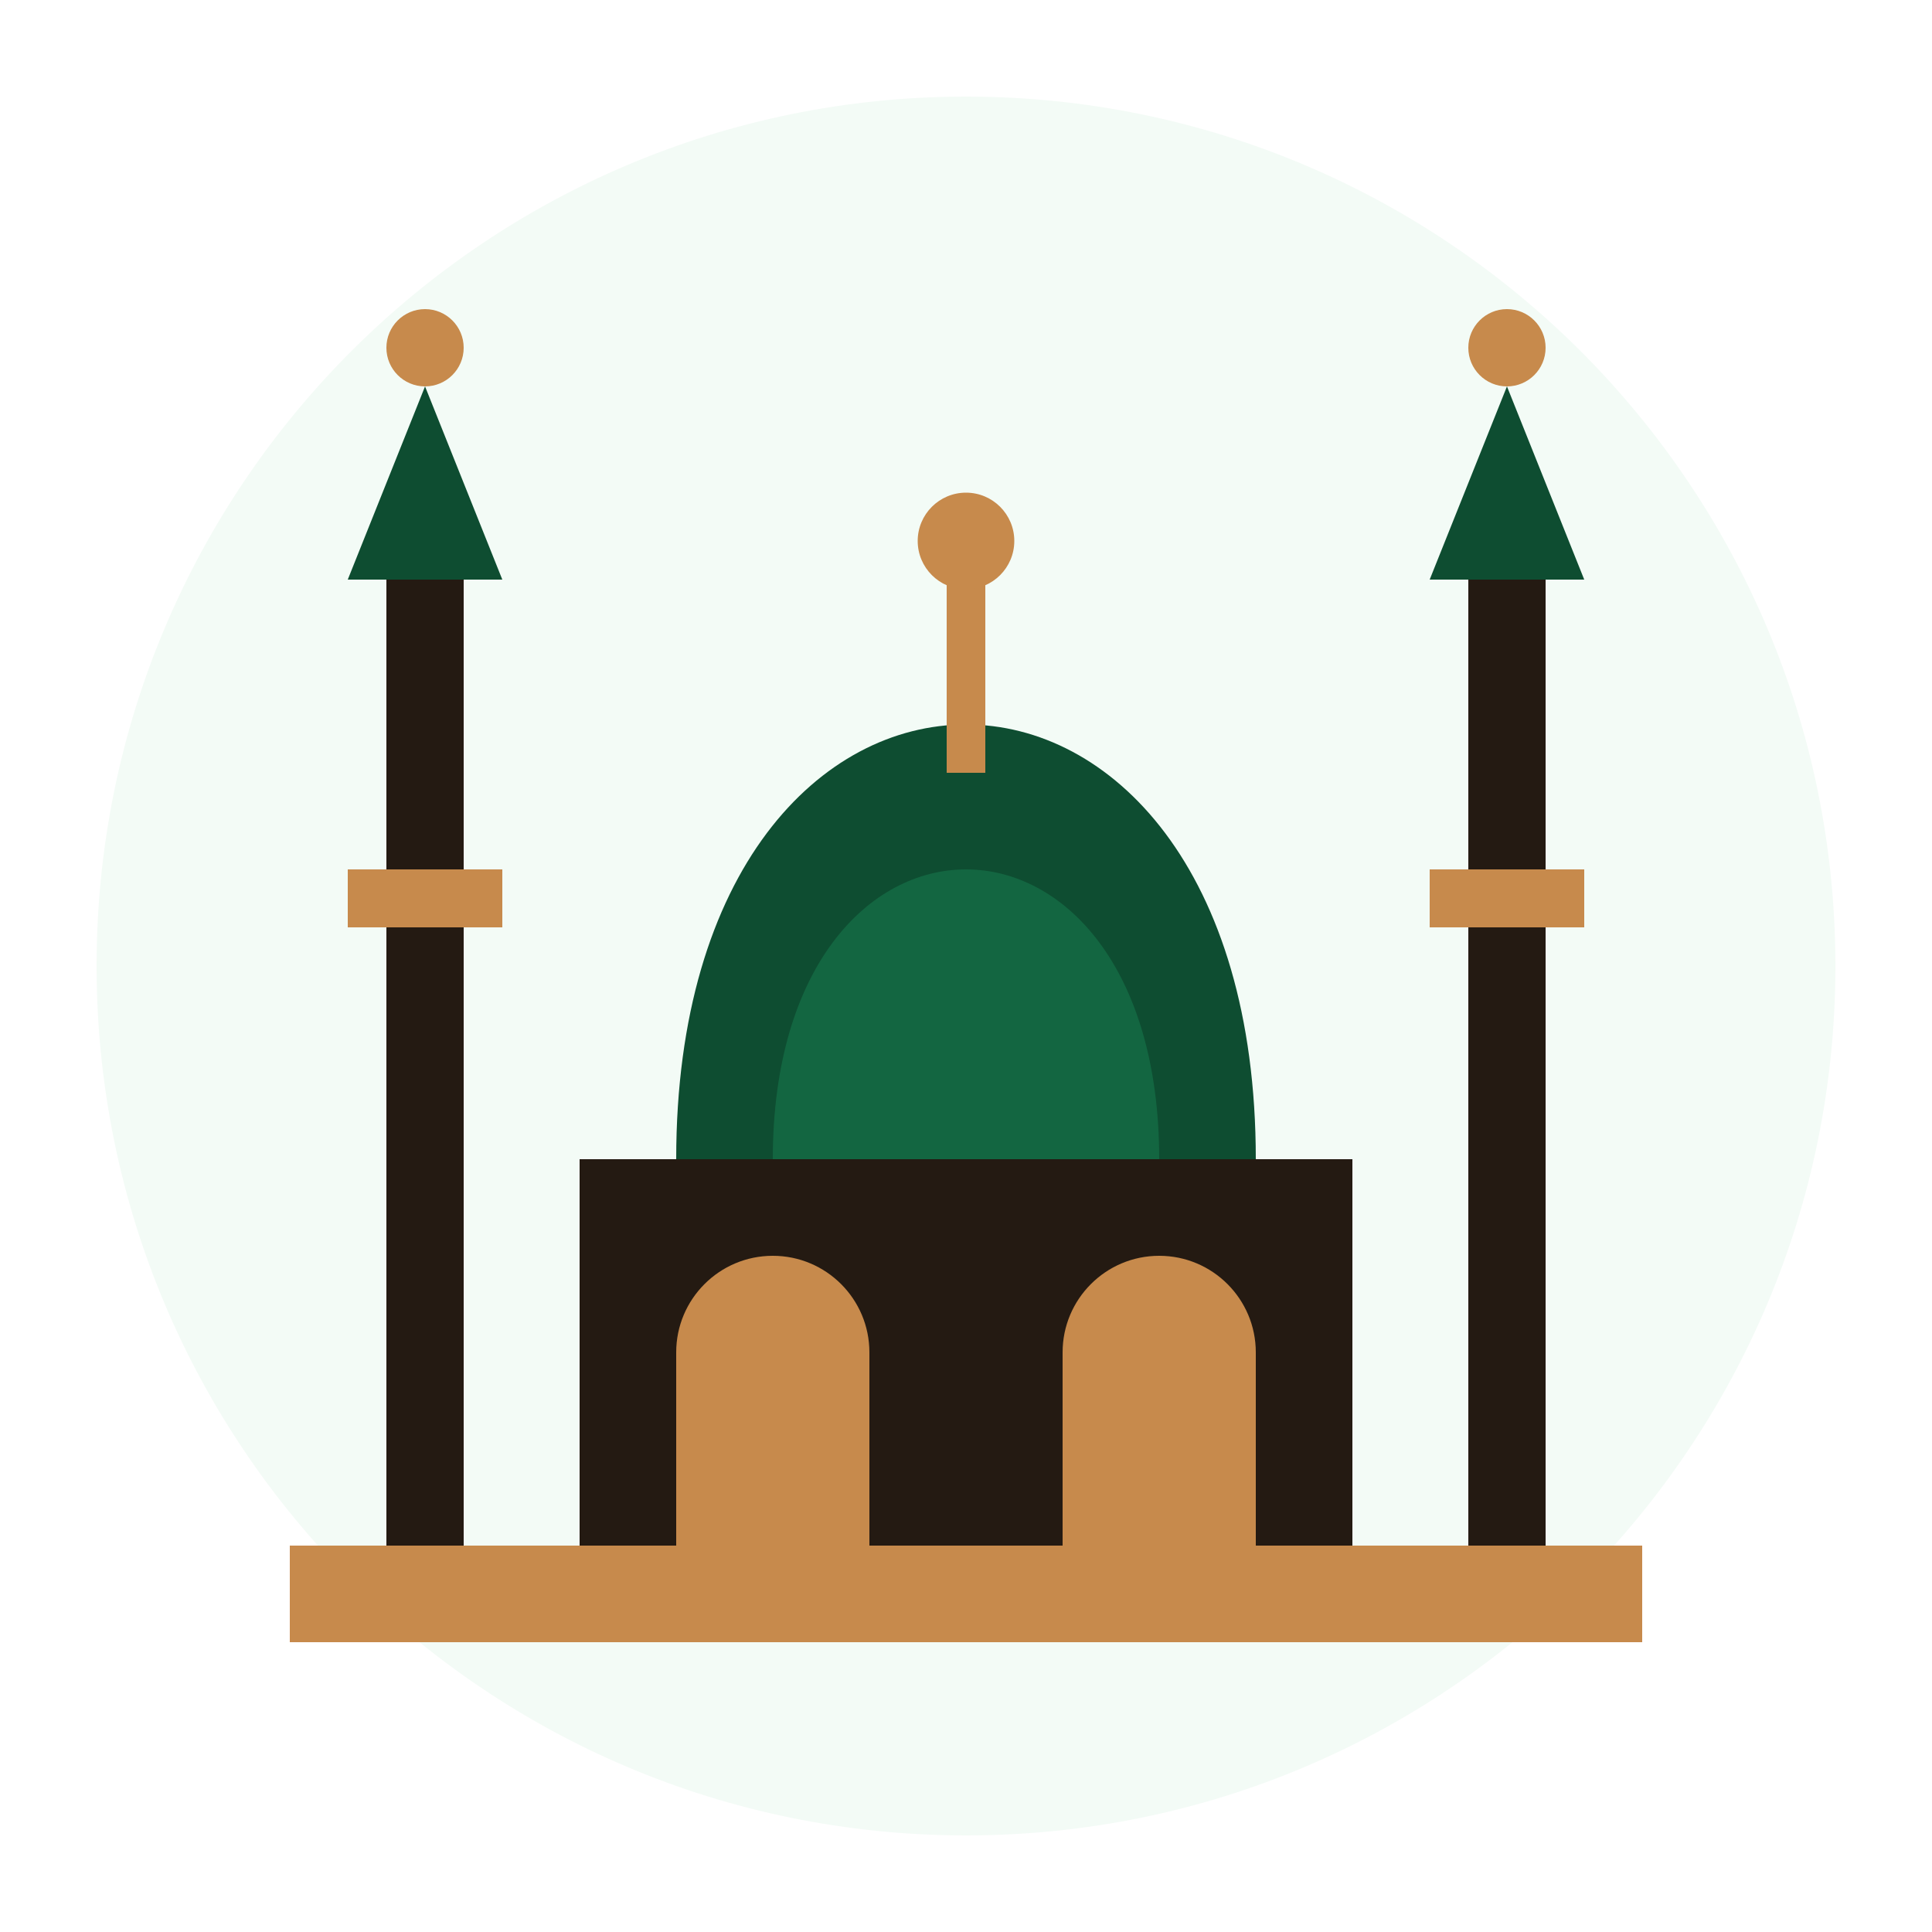
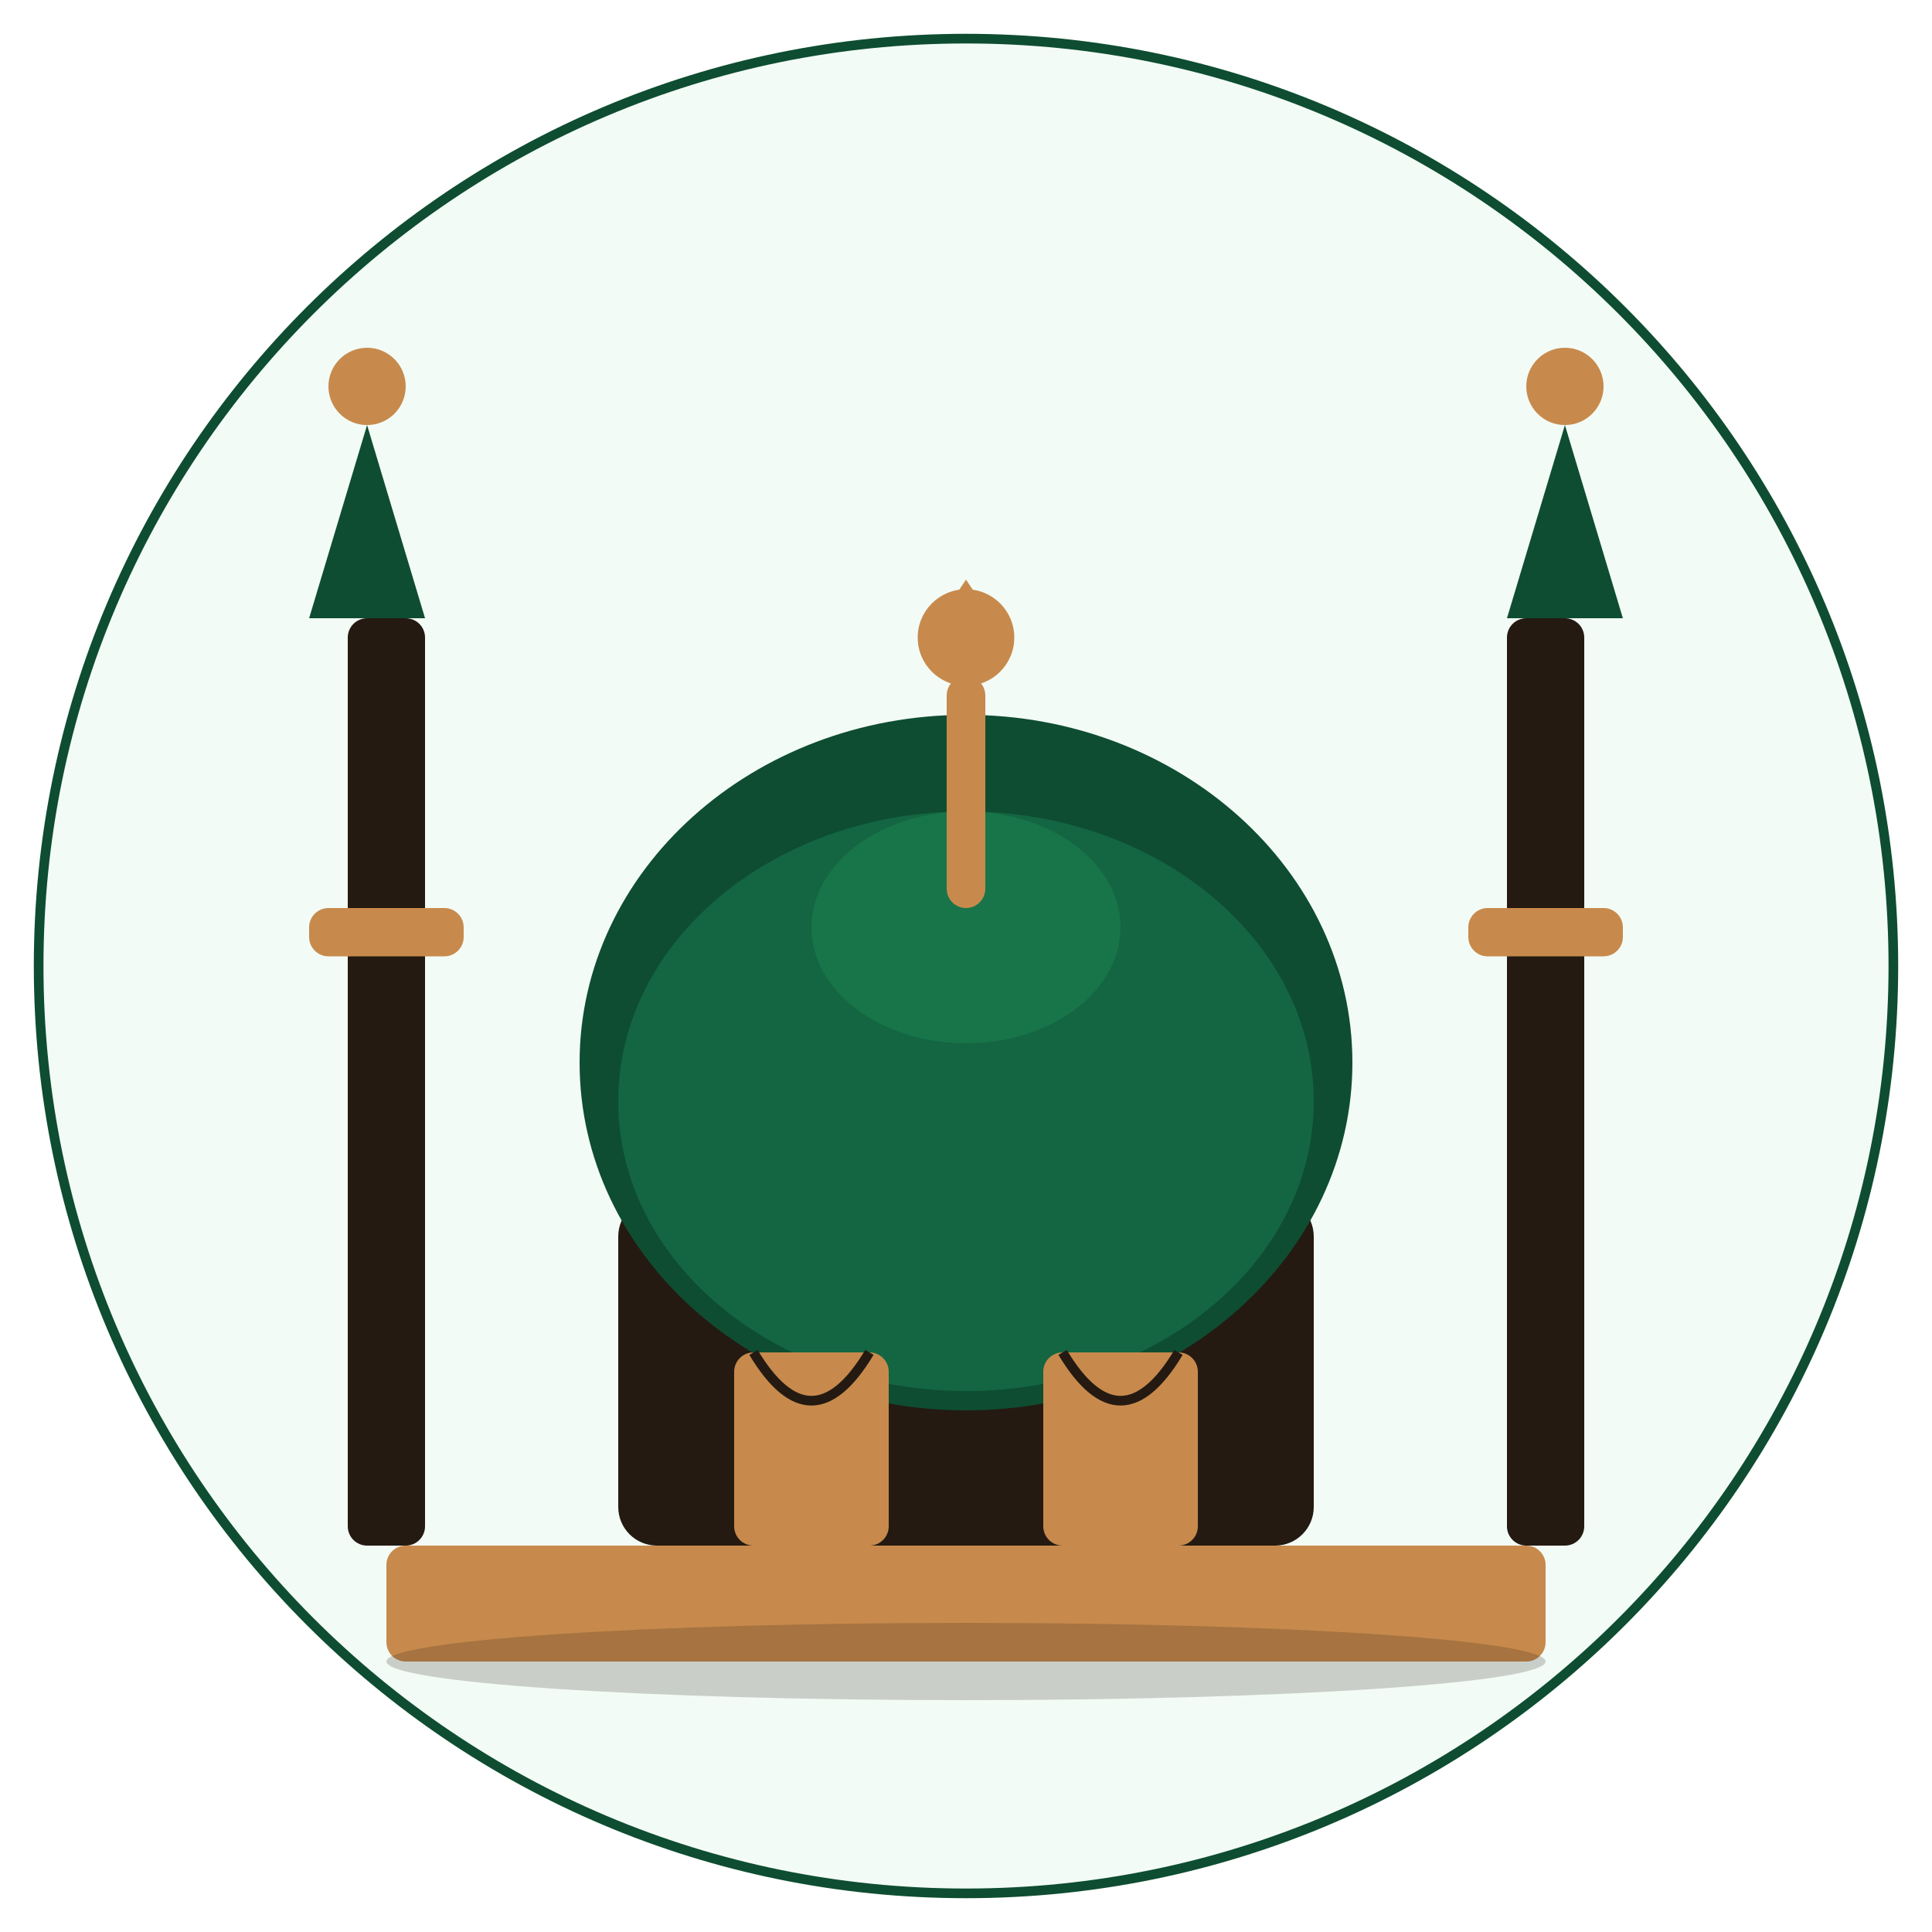
<svg xmlns="http://www.w3.org/2000/svg" viewBox="0 0 100 100">
-   <circle cx="50" cy="50" r="45" fill="#f3fbf6" />
-   <rect x="20" y="30" width="4" height="50" fill="#241a12" />
-   <polygon points="18,30 26,30 22,20" fill="#0e4d31" />
-   <circle cx="22" cy="18" r="2" fill="#c78a4c" />
-   <rect x="18" y="45" width="8" height="3" fill="#c78a4c" />
-   <rect x="76" y="30" width="4" height="50" fill="#241a12" />
-   <polygon points="74,30 82,30 78,20" fill="#0e4d31" />
-   <circle cx="78" cy="18" r="2" fill="#c78a4c" />
-   <rect x="74" y="45" width="8" height="3" fill="#c78a4c" />
-   <rect x="30" y="60" width="40" height="20" fill="#241a12" />
-   <path d="M 35 60 C 35 30, 65 30, 65 60 Z" fill="#0e4d31" />
-   <path d="M 40 60 C 40 40, 60 40, 60 60 Z" fill="#136641" />
-   <rect x="49" y="30" width="2" height="10" fill="#c78a4c" />
-   <circle cx="50" cy="28" r="2.5" fill="#c78a4c" />
-   <path d="M 35 80 L 35 70 A 5 5 0 0 1 45 70 L 45 80 Z" fill="#c78a4c" />
-   <path d="M 55 80 L 55 70 A 5 5 0 0 1 65 70 L 65 80 Z" fill="#c78a4c" />
-   <rect x="15" y="80" width="70" height="5" fill="#c78a4c" />
+   <circle cx="50" cy="50" r="48" fill="#f3fbf6" stroke="#0e4d31" stroke-width="0.5" />
+   <rect x="18" y="32" width="4" height="48" fill="#241a12" rx="1" />
+   <polygon points="16,32 22,32 19,22" fill="#0e4d31" />
+   <circle cx="19" cy="20" r="2" fill="#c78a4c" />
+   <rect x="16" y="47" width="8" height="2.5" fill="#c78a4c" rx="1" />
+   <rect x="78" y="32" width="4" height="48" fill="#241a12" rx="1" />
+   <polygon points="78,32 84,32 81,22" fill="#0e4d31" />
+   <circle cx="81" cy="20" r="2" fill="#c78a4c" />
+   <rect x="76" y="47" width="8" height="2.5" fill="#c78a4c" rx="1" />
+   <rect x="32" y="62" width="36" height="18" fill="#241a12" rx="2" />
+   <ellipse cx="50" cy="55" rx="20" ry="18" fill="#0e4d31" />
+   <ellipse cx="50" cy="57" rx="18" ry="15" fill="#136641" />
+   <ellipse cx="50" cy="48" rx="8" ry="6" fill="#1a7d4f" opacity="0.6" />
+   <rect x="49" y="35" width="2" height="12" fill="#c78a4c" rx="1" />
+   <circle cx="50" cy="33" r="2.5" fill="#c78a4c" />
+   <polygon points="48,33 52,33 50,30" fill="#c78a4c" />
+   <rect x="38" y="70" width="8" height="10" fill="#c78a4c" rx="1" />
+   <path d="M 39 70 Q 42 75 45 70" stroke="#241a12" stroke-width="0.5" fill="none" />
+   <rect x="54" y="70" width="8" height="10" fill="#c78a4c" rx="1" />
+   <path d="M 55 70 Q 58 75 61 70" stroke="#241a12" stroke-width="0.5" fill="none" />
+   <rect x="20" y="80" width="60" height="6" fill="#c78a4c" rx="1" />
+   <ellipse cx="50" cy="86" rx="30" ry="2" fill="#241a12" opacity="0.2" />
</svg>
